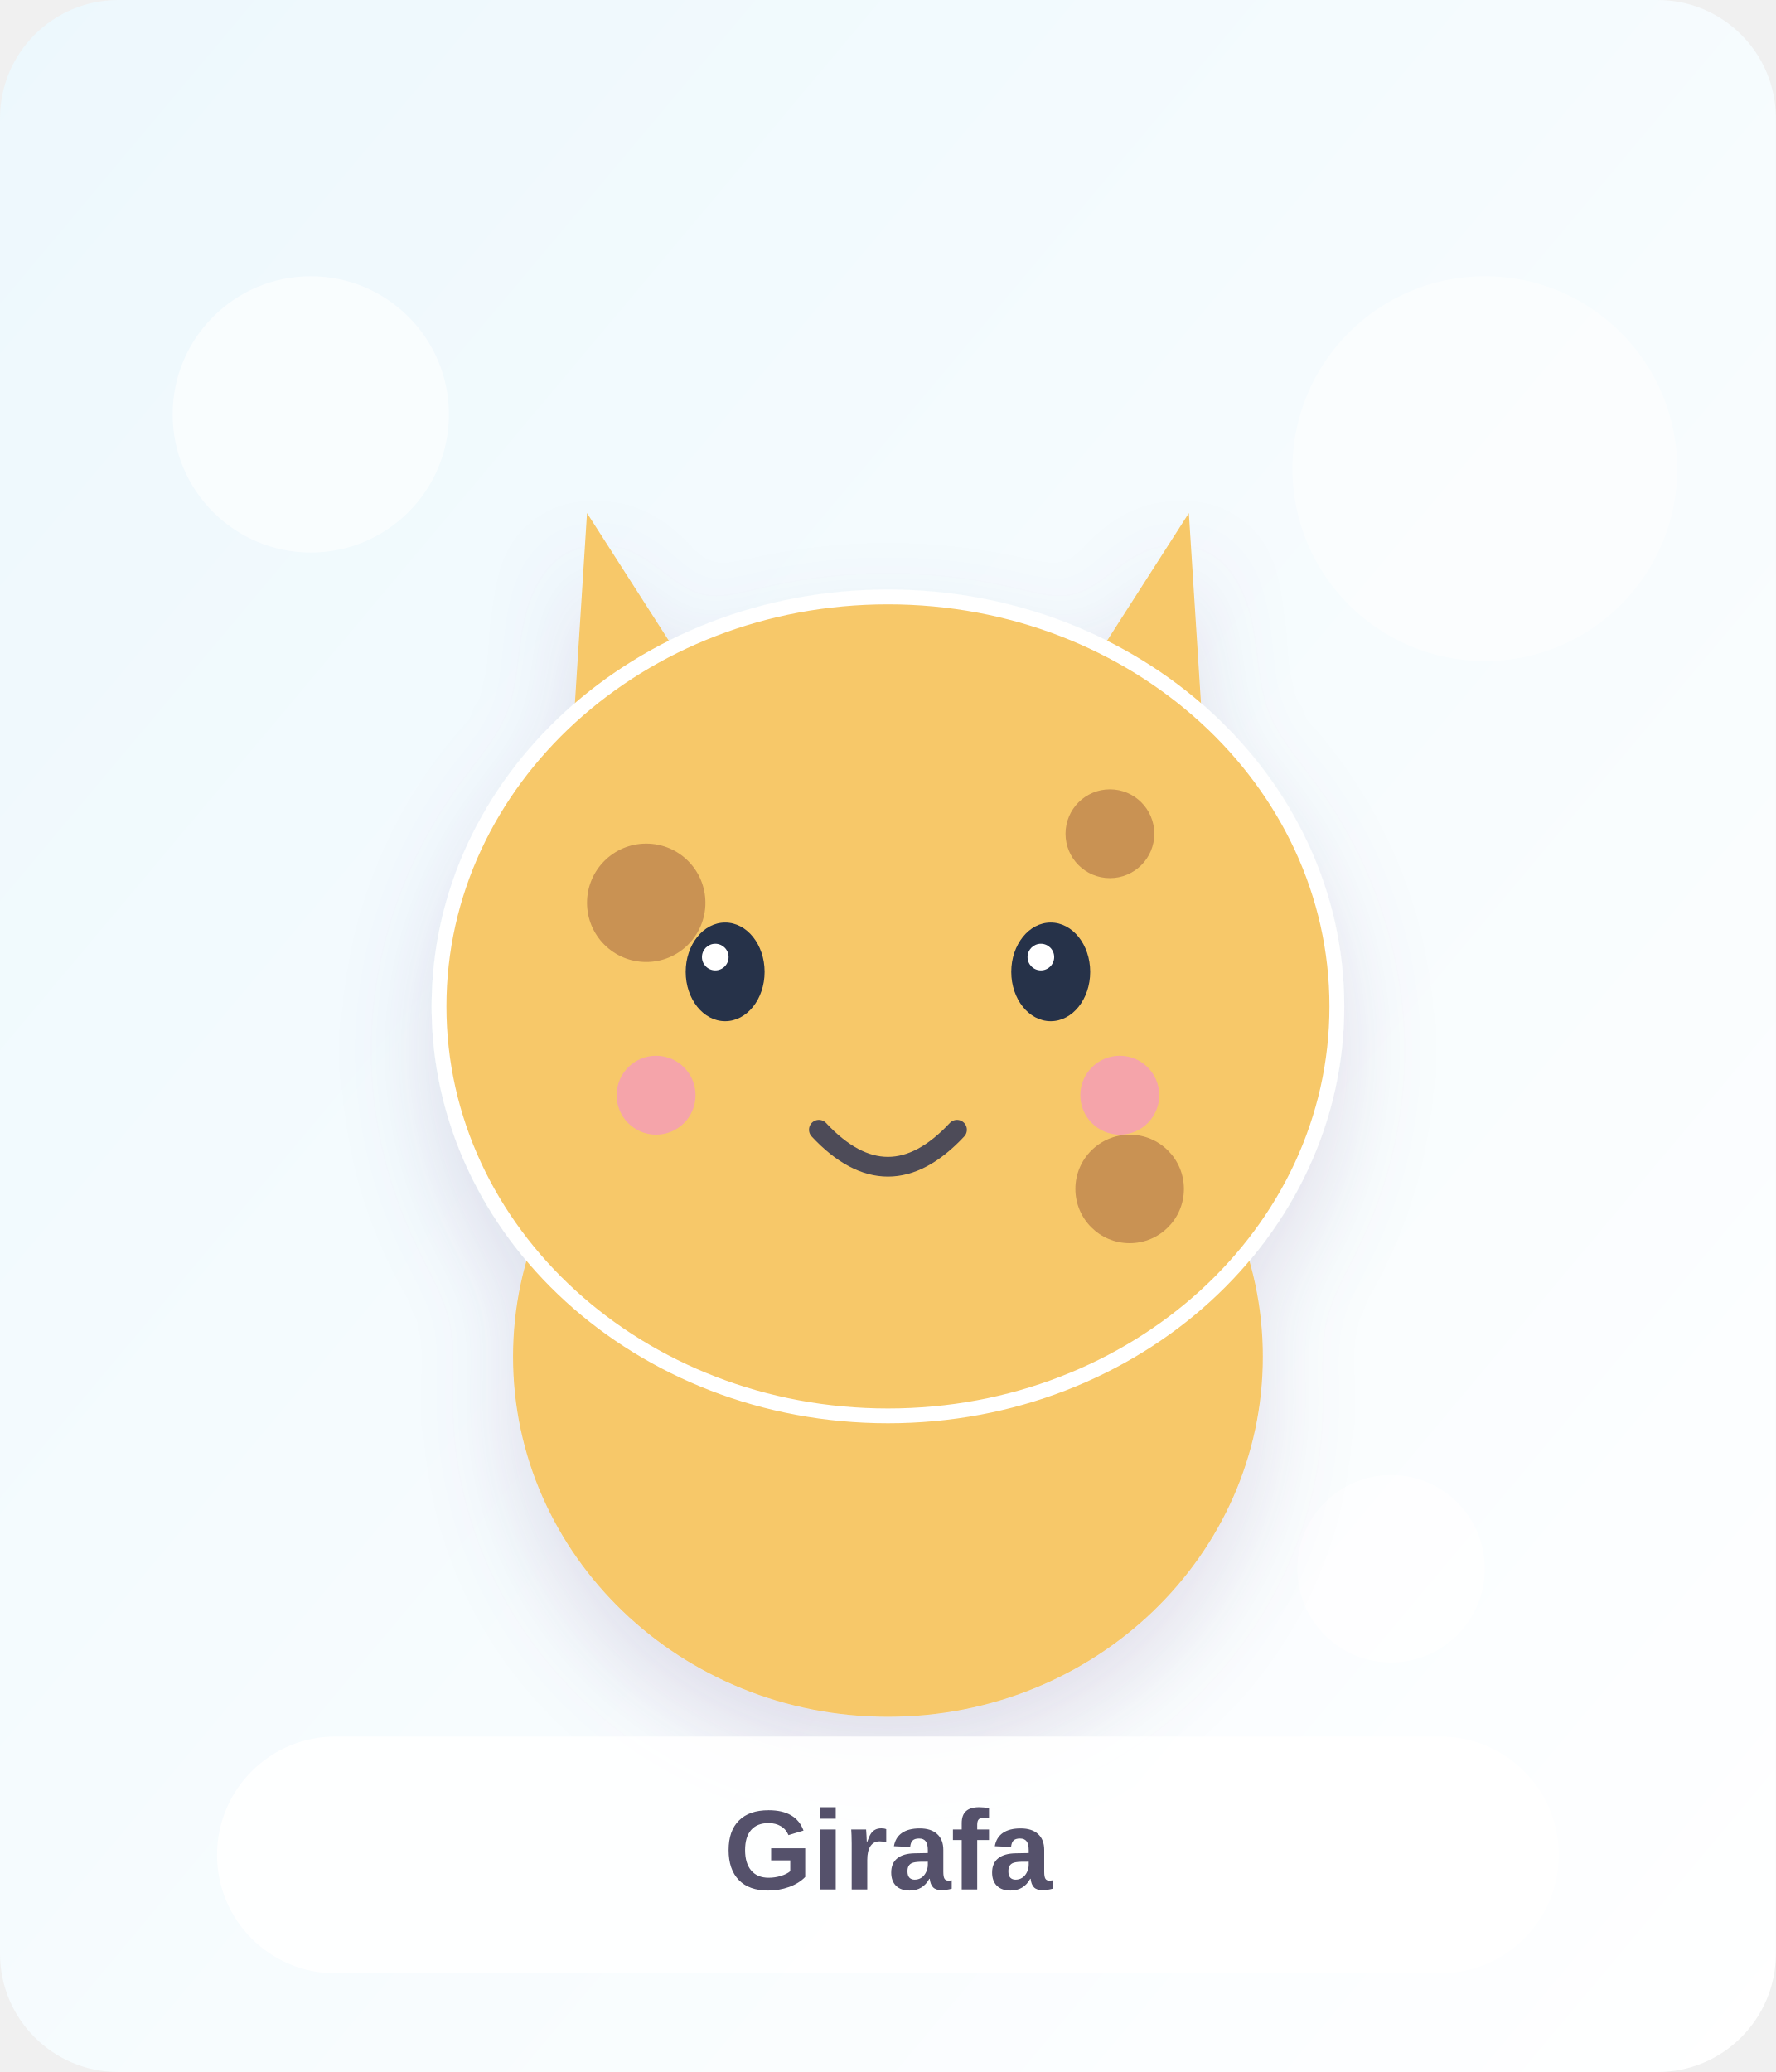
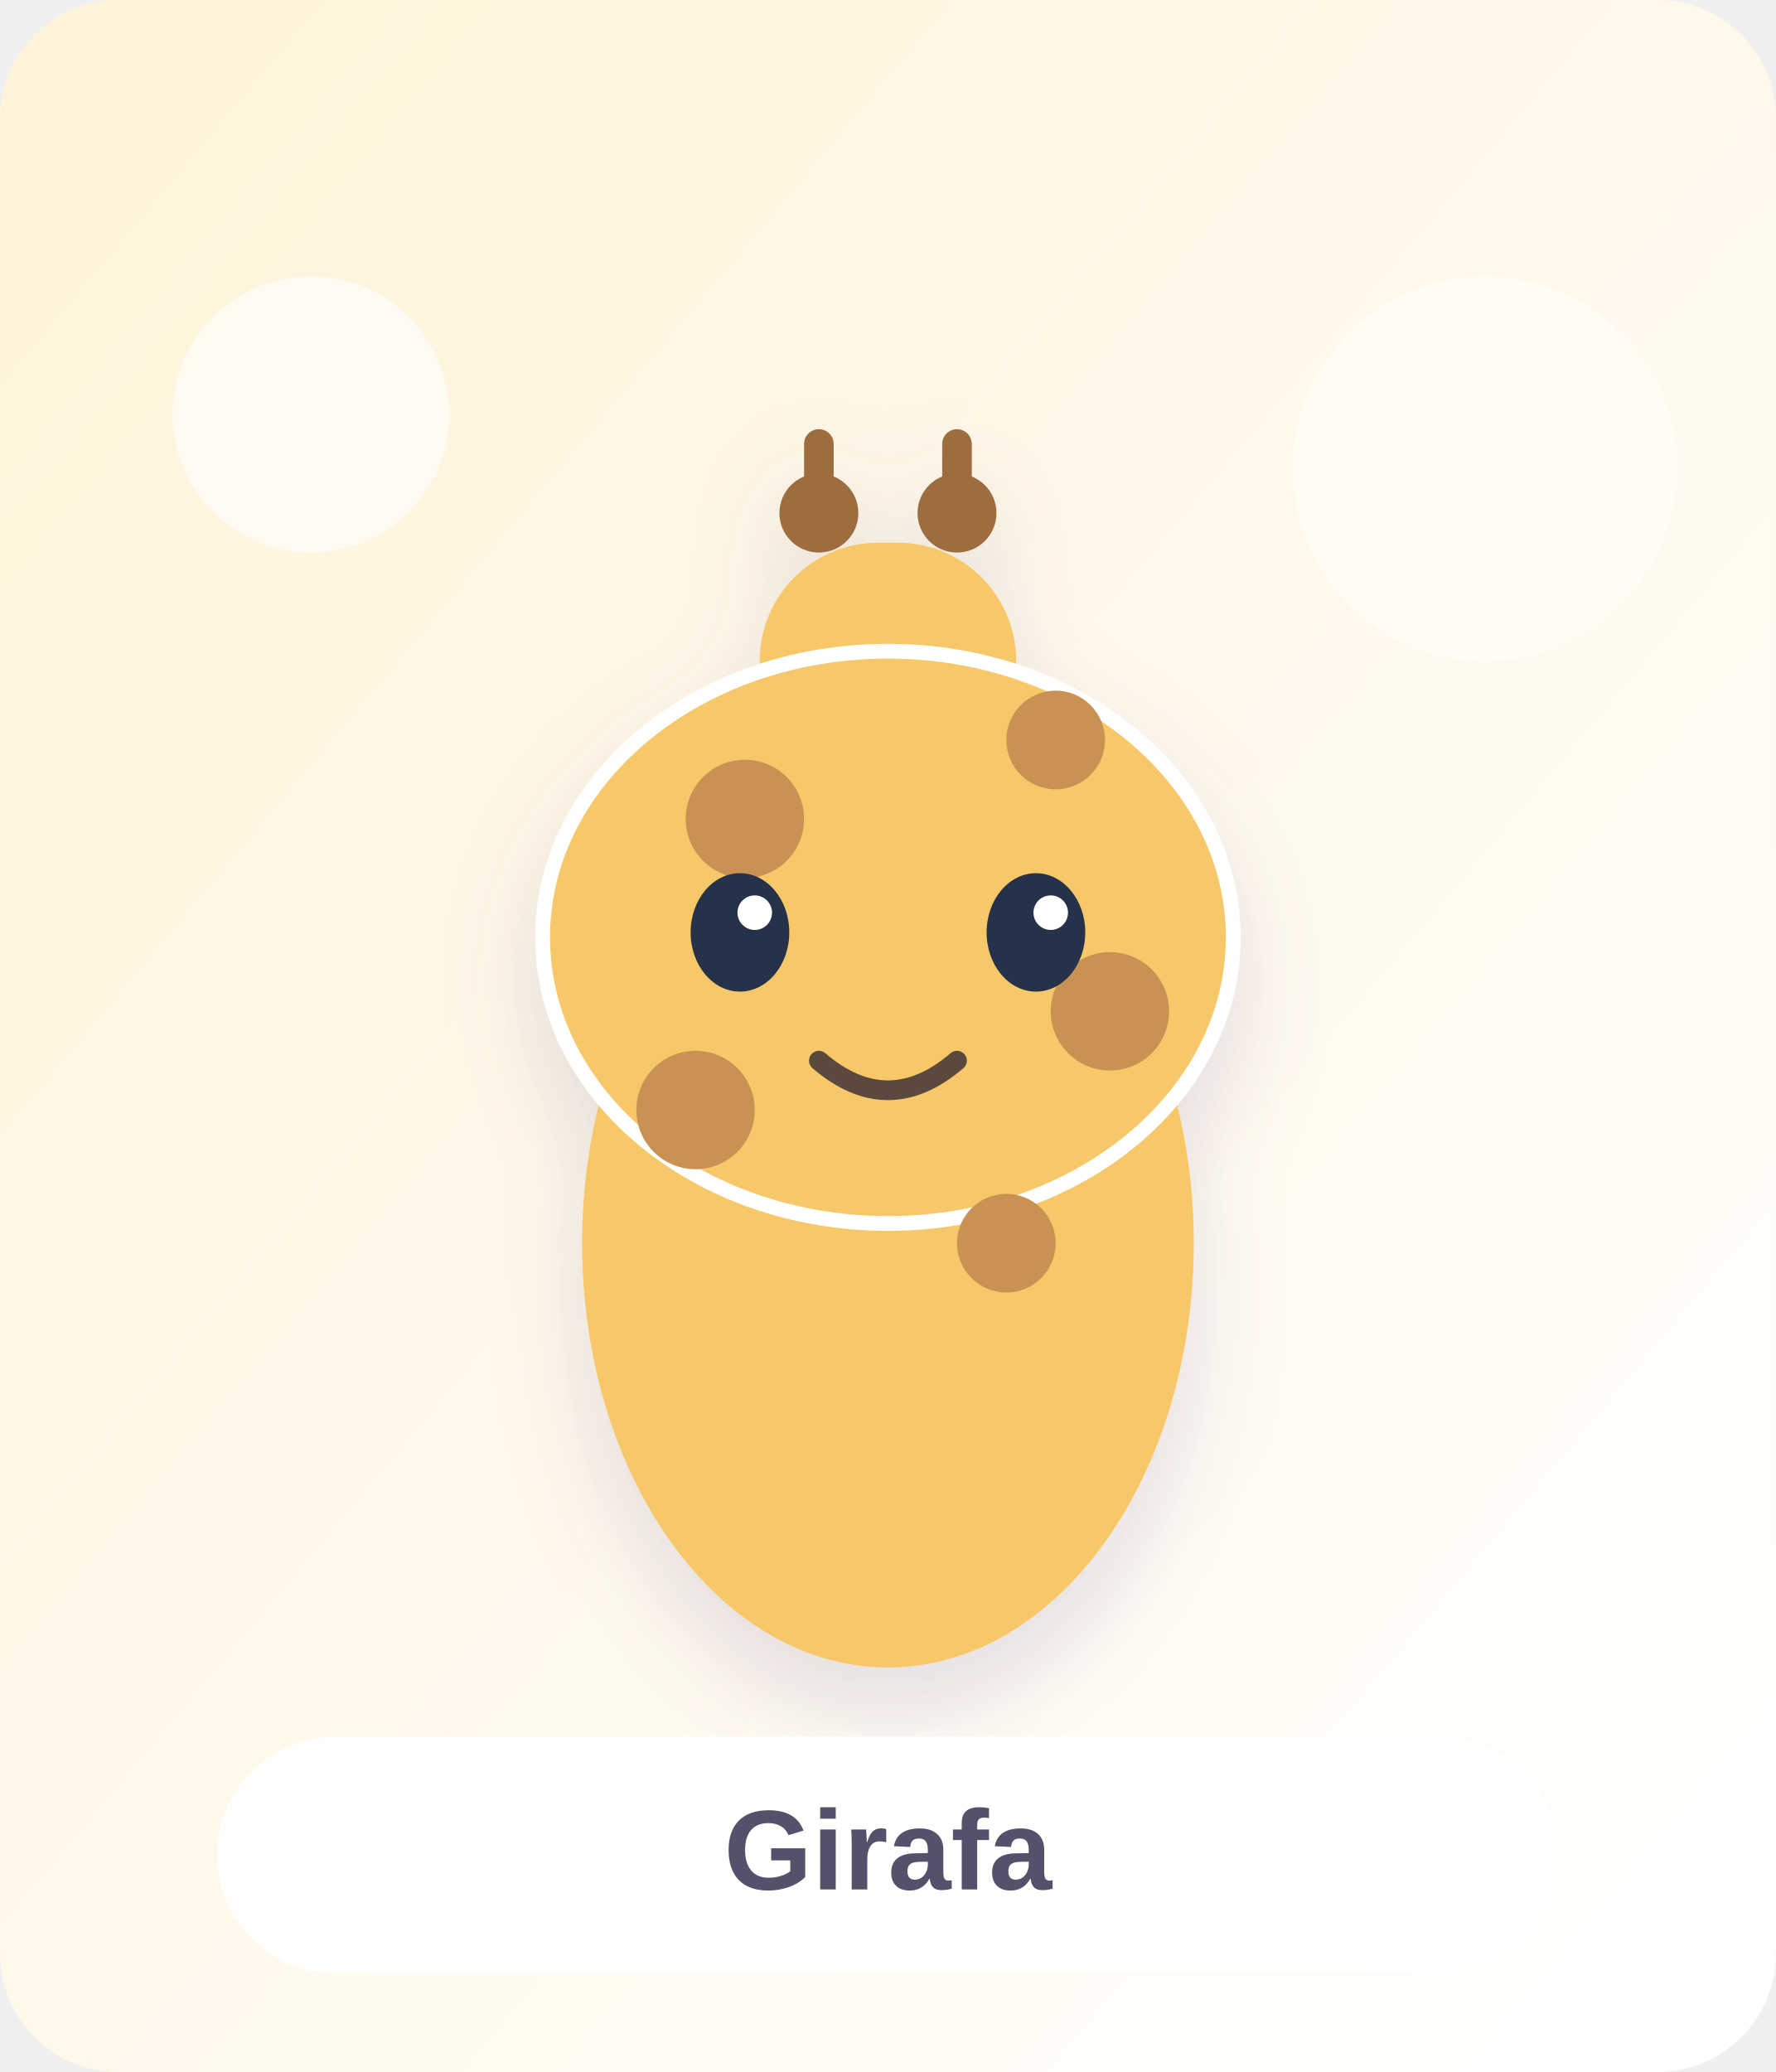
<svg xmlns="http://www.w3.org/2000/svg" width="360" height="420" viewBox="0 0 360 420" role="img" aria-label="Ilustração de Girafa">
  <defs>
    <linearGradient id="bg" x1="0" y1="0" x2="1" y2="1">
-       <stop stop-color="#EDF8FD" />
+       <stop stop-color="#FFF3D8" />
      <stop offset="1" stop-color="#FFFFFF" />
    </linearGradient>
    <filter id="shadow" x="-30%" y="-30%" width="160%" height="160%">
      <feDropShadow dx="0" dy="9" stdDeviation="9" flood-color="#7D6C9C" flood-opacity=".20" />
    </filter>
  </defs>
  <rect width="360" height="420" rx="24" fill="url(#bg)" />
  <circle cx="63" cy="84" r="28" fill="#FFFFFF99" />
  <circle cx="301" cy="95" r="39" fill="#FFFFFF77" />
-   <circle cx="282" cy="318" r="19" fill="#FFFFFFB2" />
  <g filter="url(#shadow)">
-     <ellipse cx="180" cy="275" rx="76" ry="73" fill="#F7C869" stroke="none" stroke-width="0" />
-     <path d="M116 151 L119 104 L144 143 Z" fill="#F7C869" stroke="none" stroke-width="0" stroke-linecap="round" stroke-linejoin="round" />
-     <path d="M216 143 L241 104 L244 151 Z" fill="#F7C869" stroke="none" stroke-width="0" stroke-linecap="round" stroke-linejoin="round" />
-     <ellipse cx="180" cy="204" rx="91" ry="83" fill="#F7C869" stroke="#FFFFFF" stroke-width="3" />
-     <circle cx="131" cy="183" r="12" fill="#C99252" />
-     <circle cx="229" cy="241" r="11" fill="#C99252" />
-     <circle cx="225" cy="169" r="9" fill="#C99252" />
-     <ellipse cx="147" cy="197" rx="8" ry="10" fill="#26324A" stroke="none" stroke-width="0" />
-     <ellipse cx="213" cy="197" rx="8" ry="10" fill="#26324A" stroke="none" stroke-width="0" />
-     <circle cx="145" cy="194" r="2.7" fill="#FFFFFF" />
-     <circle cx="211" cy="194" r="2.7" fill="#FFFFFF" />
-     <circle cx="133" cy="222" r="8" fill="#F5A4AA" />
-     <circle cx="227" cy="222" r="8" fill="#F5A4AA" />
-     <path d="M166 229 Q180 244 194 229" fill="none" stroke="#4E4B58" stroke-width="4" stroke-linecap="round" stroke-linejoin="round" />
+     <rect x="154" y="110" width="52" height="70" rx="24" fill="#F7C869" />
+     <circle cx="166" cy="104" r="8" fill="#9D6D3F" />
+     <circle cx="194" cy="104" r="8" fill="#9D6D3F" />
+     <rect x="163" y="87" width="6" height="18" rx="3" fill="#9D6D3F" />
+     <rect x="191" y="87" width="6" height="18" rx="3" fill="#9D6D3F" />
+     <ellipse cx="180" cy="252" rx="62" ry="86" fill="#F7C869" />
+     <ellipse cx="180" cy="190" rx="70" ry="58" fill="#F7C869" stroke="#fff" stroke-width="3" />
+     <circle cx="151" cy="166" r="12" fill="#C99252" />
+     <circle cx="214" cy="150" r="10" fill="#C99252" />
+     <circle cx="225" cy="205" r="12" fill="#C99252" />
+     <circle cx="141" cy="225" r="12" fill="#C99252" />
+     <circle cx="204" cy="252" r="10" fill="#C99252" />
+     <ellipse cx="150" cy="189" rx="10" ry="12" fill="#26324A" />
+     <ellipse cx="210" cy="189" rx="10" ry="12" fill="#26324A" />
+     <circle cx="153" cy="185" r="3.5" fill="#fff" />
+     <circle cx="213" cy="185" r="3.5" fill="#fff" />
+     <path d="M166 215 Q180 227 194 215" fill="none" stroke="#5C4A3D" stroke-width="4" stroke-linecap="round" />
  </g>
  <rect x="44" y="352" width="272" height="48" rx="24" fill="#FFFFFFE9" />
  <text x="180" y="383" font-family="Verdana,Arial,sans-serif" font-weight="bold" font-size="23" text-anchor="middle" fill="#55516B">Girafa</text>
</svg>
